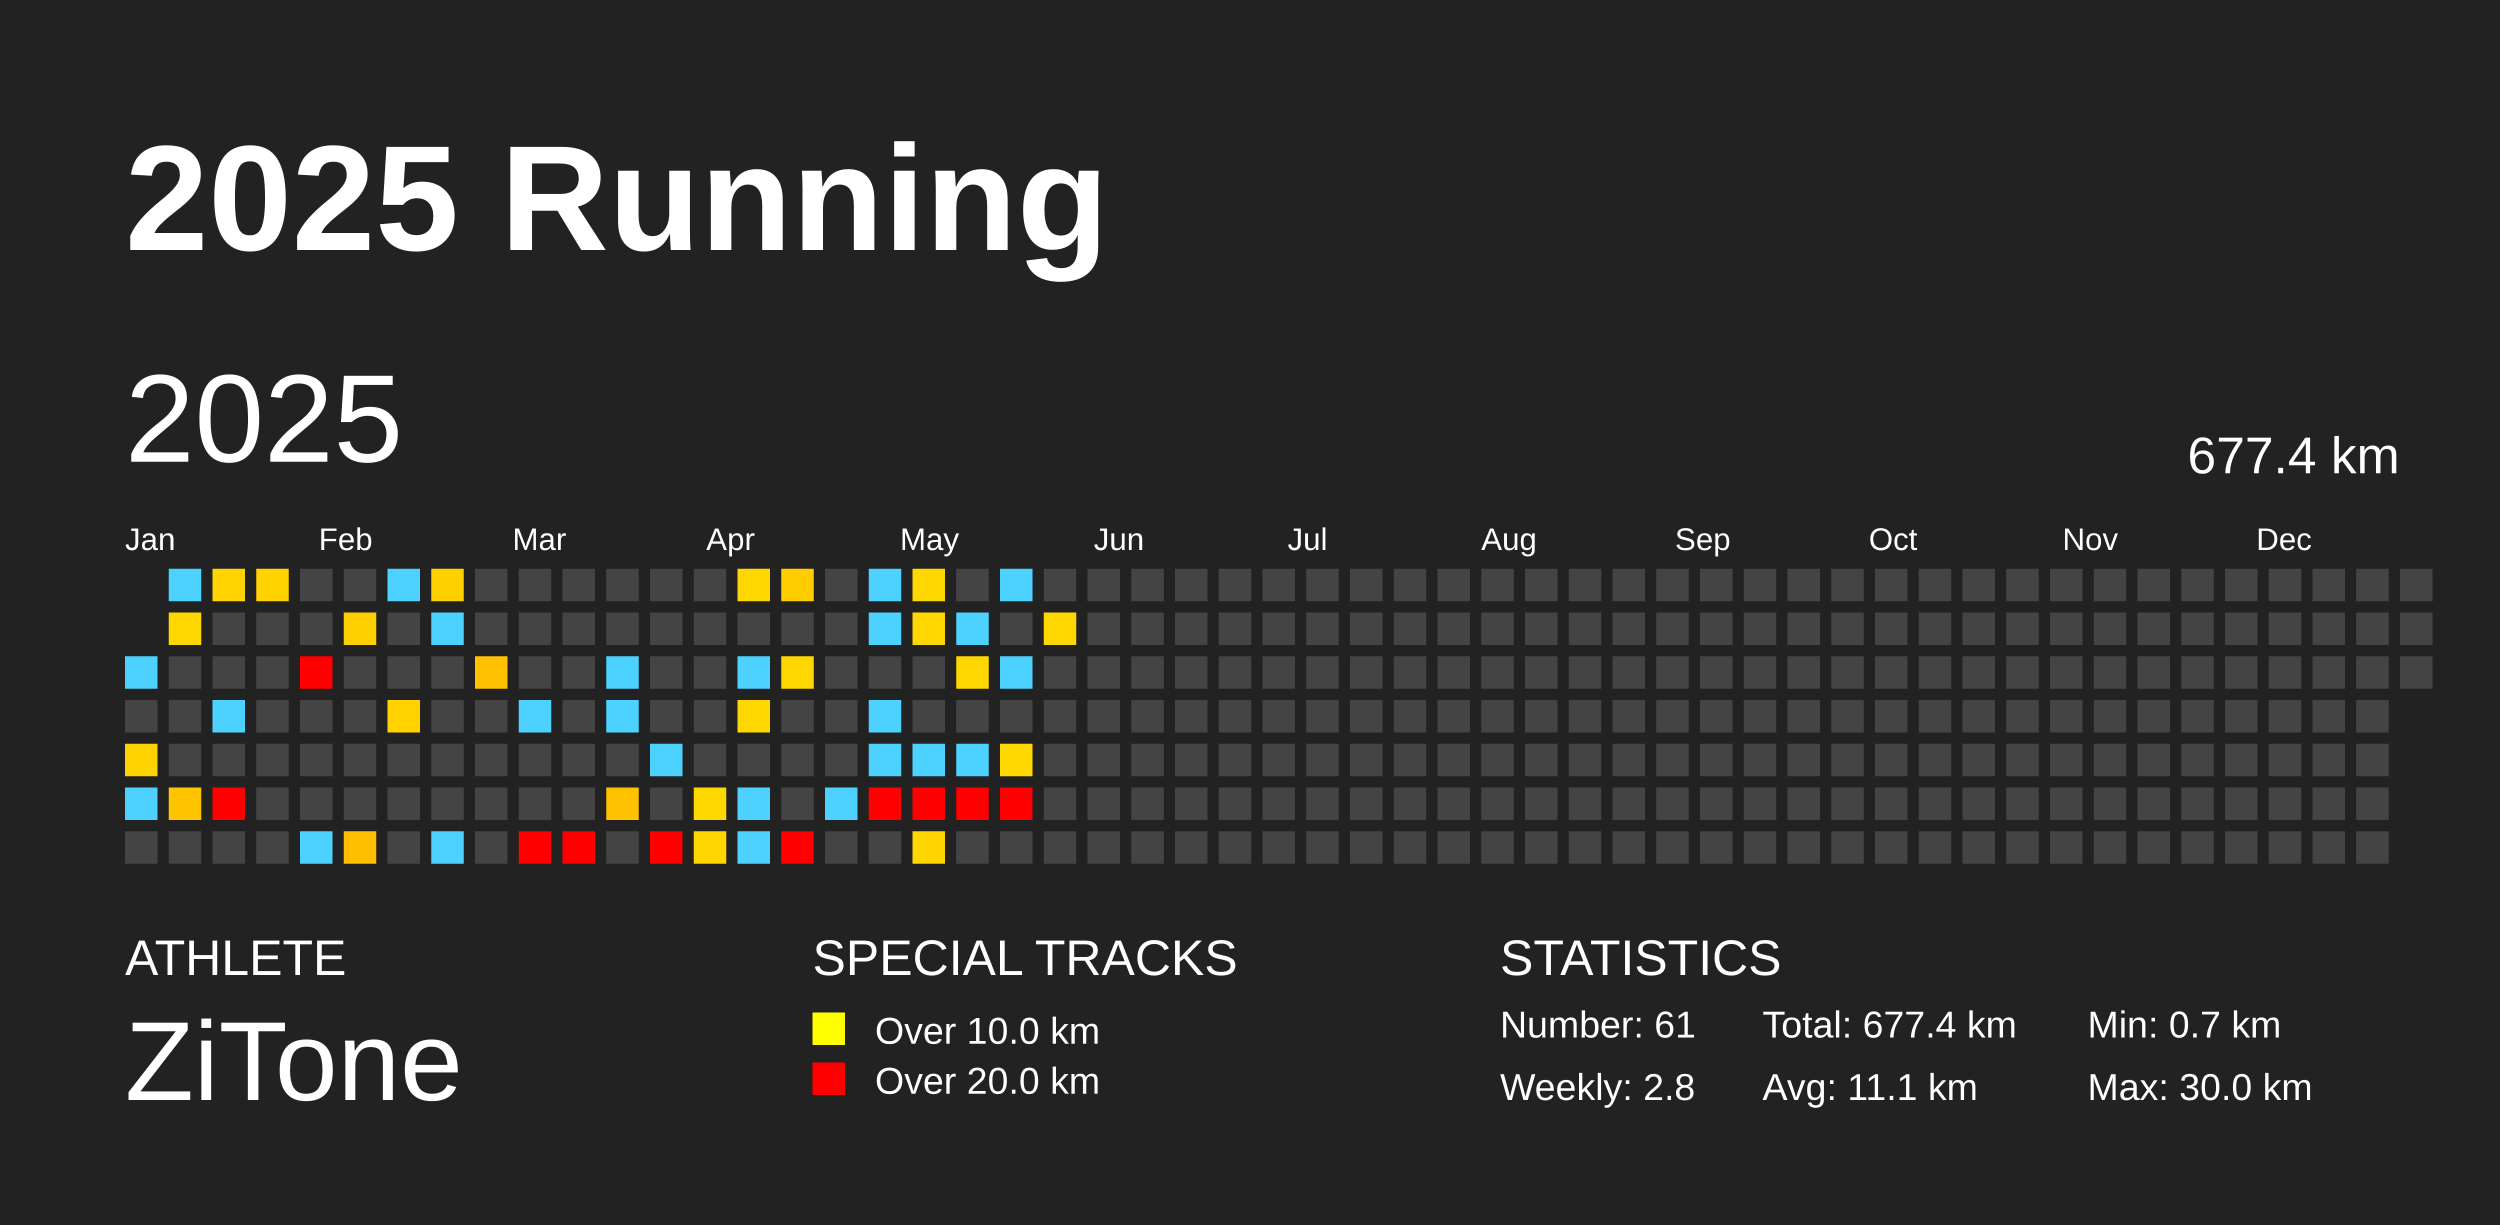
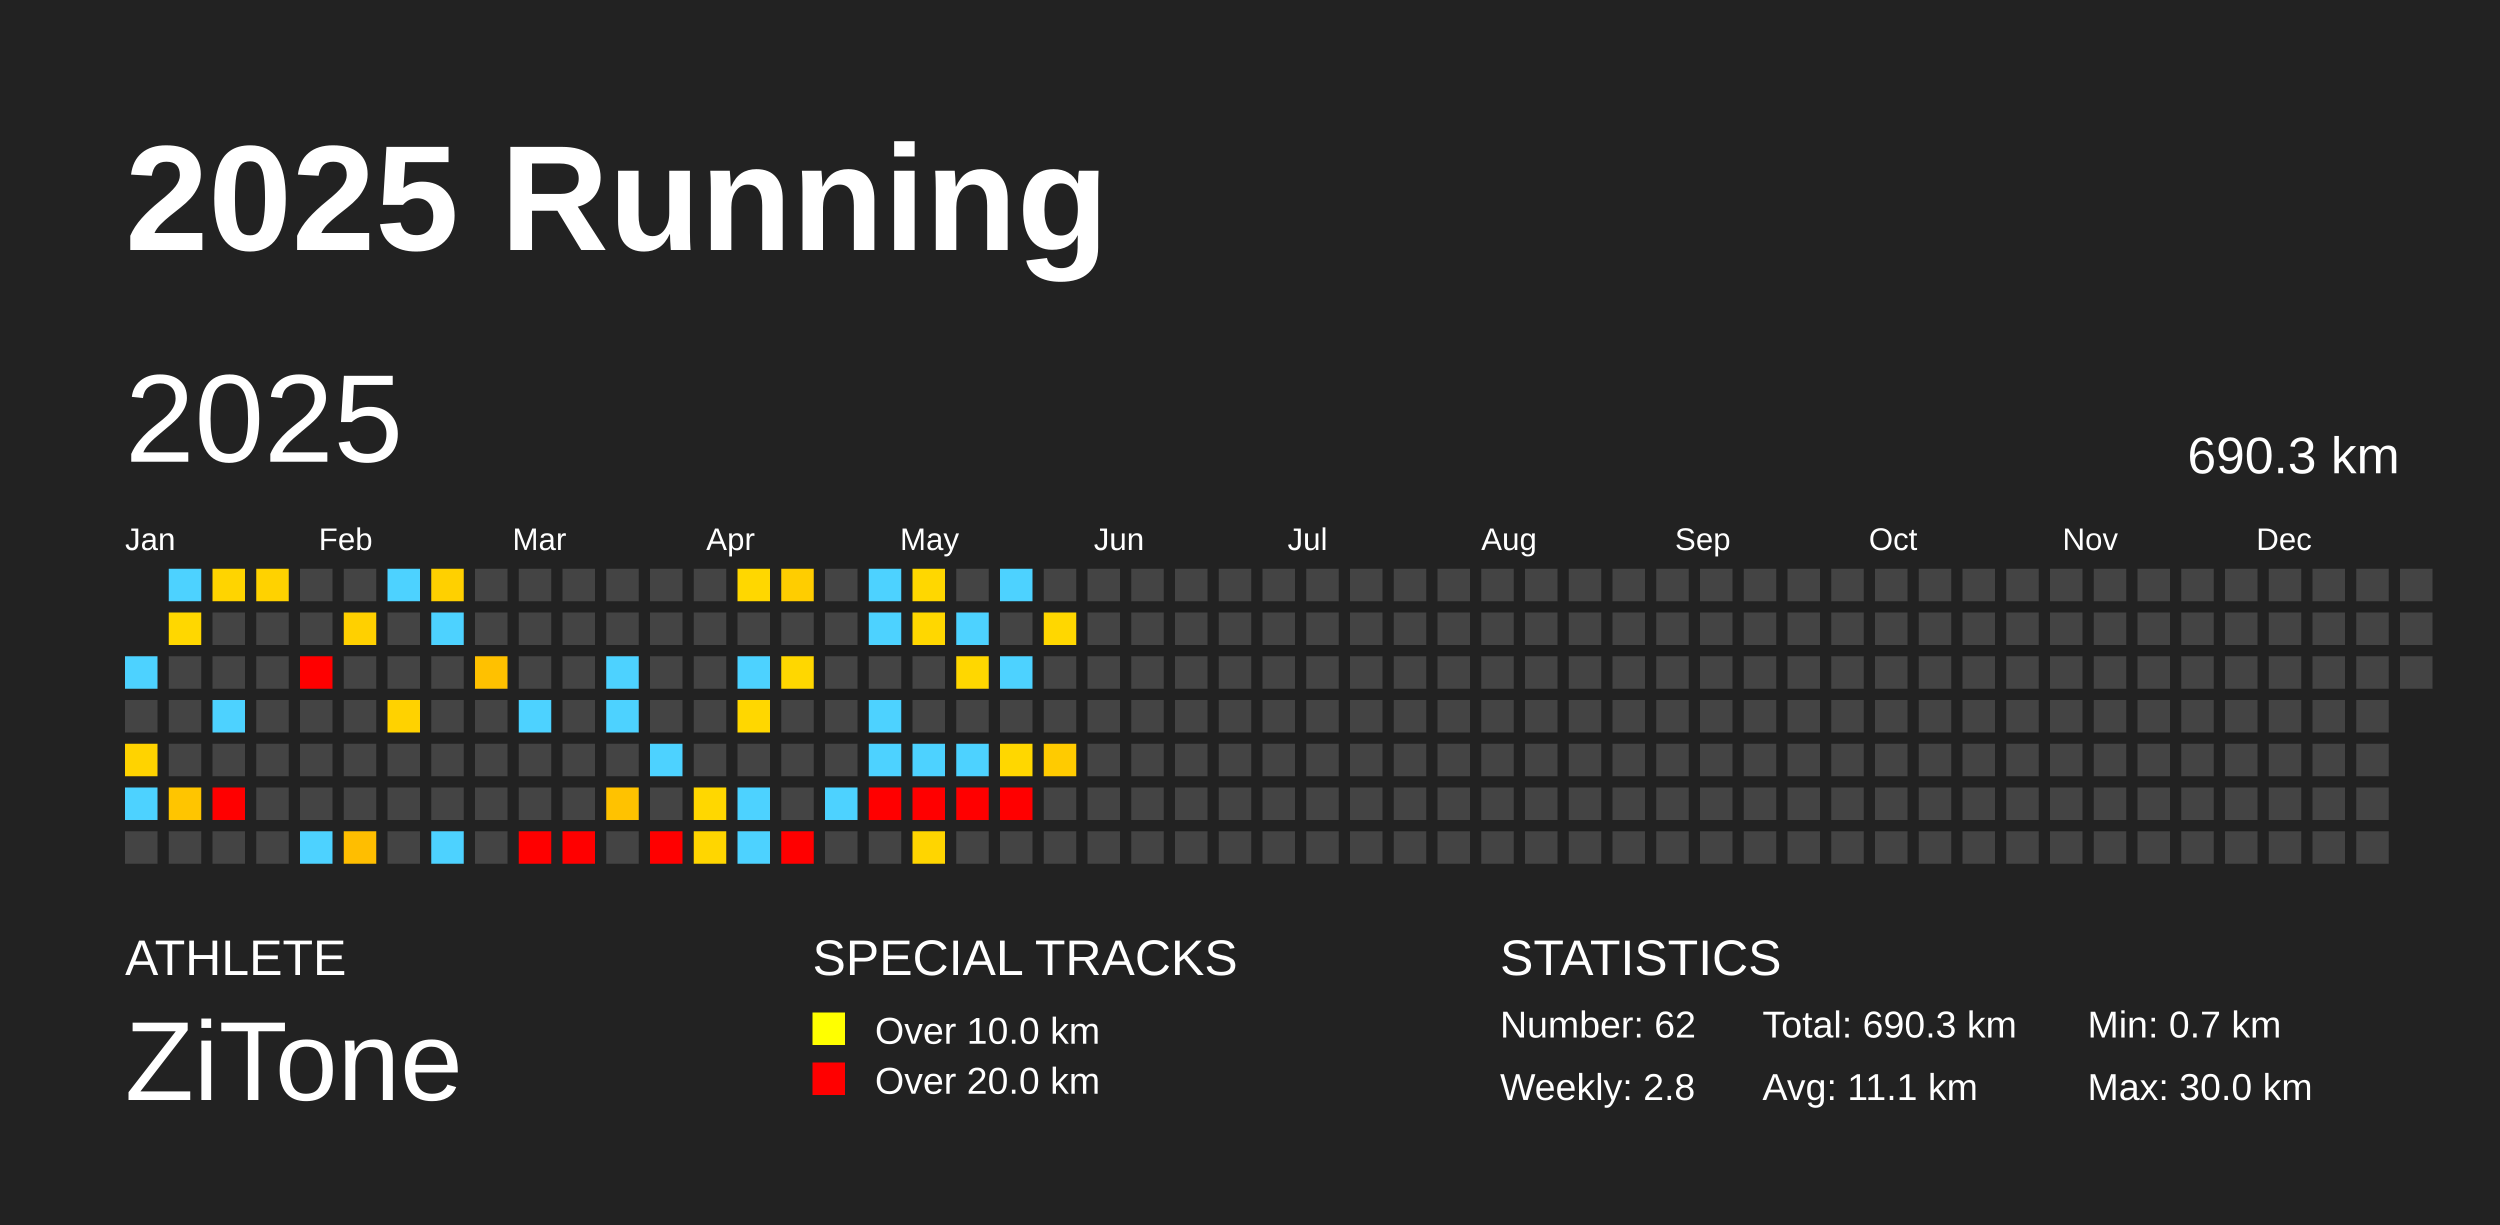
<svg xmlns="http://www.w3.org/2000/svg" baseProfile="full" height="98mm" version="1.1" viewBox="0,0,200,98" width="200mm">
  <defs />
  <rect fill="#222222" height="98" width="200" x="0" y="0" />
  <text fill="#FFFFFF" style="font-size:12px; font-family:Arial; font-weight:bold;" x="10" y="20">2025 Running</text>
  <text fill="#FFFFFF" style="font-size:4px; font-family:Arial" x="10" y="78">ATHLETE</text>
  <text fill="#FFFFFF" style="font-size:9px; font-family:Arial" x="10" y="88">ZiTone</text>
  <text fill="#FFFFFF" style="font-size:4px; font-family:Arial" x="65" y="78">SPECIAL TRACKS</text>
  <rect fill="yellow" height="2.6" width="2.6" x="65" y="81" />
  <text fill="#FFFFFF" style="font-size:3px; font-family:Arial" x="70" y="83.5">Over 10.0 km</text>
  <rect fill="red" height="2.6" width="2.6" x="65" y="85" />
  <text fill="#FFFFFF" style="font-size:3px; font-family:Arial" x="70" y="87.5">Over 20.0 km</text>
  <text fill="#FFFFFF" style="font-size:4px; font-family:Arial" x="120" y="78">STATISTICS</text>
-   <text fill="#FFFFFF" style="font-size:3px; font-family:Arial" x="120" y="83">Number: 61</text>
+   <text fill="#FFFFFF" style="font-size:3px; font-family:Arial" x="120" y="83">Number: 62</text>
  <text fill="#FFFFFF" style="font-size:3px; font-family:Arial" x="120" y="88">Weekly: 2.8</text>
-   <text fill="#FFFFFF" style="font-size:3px; font-family:Arial" x="141" y="83">Total: 677.4 km</text>
+   <text fill="#FFFFFF" style="font-size:3px; font-family:Arial" x="141" y="83">Total: 690.3 km</text>
  <text fill="#FFFFFF" style="font-size:3px; font-family:Arial" x="141" y="88">Avg: 11.1 km</text>
  <text fill="#FFFFFF" style="font-size:3px; font-family:Arial" x="167" y="83">Min: 0.7 km</text>
  <text fill="#FFFFFF" style="font-size:3px; font-family:Arial" x="167" y="88">Max: 30.0 km</text>
  <text dominant-baseline="hanging" fill="#FFFFFF" style="font-size:10.0px; font-family:Arial;" x="10" y="30">2025</text>
-   <text dominant-baseline="hanging" fill="#FFFFFF" style="font-size:4.125px; font-family:Arial;" x="175" y="35">677.4 km</text>
+   <text dominant-baseline="hanging" fill="#FFFFFF" style="font-size:4.125px; font-family:Arial;" x="175" y="35">690.3 km</text>
  <text fill="#FFFFFF" style="font-size:2.5px; font-family:Arial" x="10.0" y="44">Jan</text>
  <text fill="#FFFFFF" style="font-size:2.5px; font-family:Arial" x="25.5" y="44">Feb</text>
  <text fill="#FFFFFF" style="font-size:2.5px; font-family:Arial" x="41.0" y="44">Mar</text>
  <text fill="#FFFFFF" style="font-size:2.5px; font-family:Arial" x="56.5" y="44">Apr</text>
  <text fill="#FFFFFF" style="font-size:2.5px; font-family:Arial" x="72.0" y="44">May</text>
  <text fill="#FFFFFF" style="font-size:2.5px; font-family:Arial" x="87.5" y="44">Jun</text>
  <text fill="#FFFFFF" style="font-size:2.5px; font-family:Arial" x="103.0" y="44">Jul</text>
  <text fill="#FFFFFF" style="font-size:2.5px; font-family:Arial" x="118.5" y="44">Aug</text>
  <text fill="#FFFFFF" style="font-size:2.5px; font-family:Arial" x="134.0" y="44">Sep</text>
  <text fill="#FFFFFF" style="font-size:2.5px; font-family:Arial" x="149.5" y="44">Oct</text>
  <text fill="#FFFFFF" style="font-size:2.5px; font-family:Arial" x="165.0" y="44">Nov</text>
  <text fill="#FFFFFF" style="font-size:2.5px; font-family:Arial" x="180.5" y="44">Dec</text>
  <rect fill="#4dd2ff" height="2.6" width="2.6" x="10.0" y="52.5" />
  <rect fill="#444444" height="2.6" width="2.6" x="10.0" y="56.0" />
  <rect fill="#ffd300" height="2.6" width="2.6" x="10.0" y="59.5" />
  <rect fill="#4dd2ff" height="2.6" width="2.6" x="10.0" y="63.0" />
  <rect fill="#444444" height="2.6" width="2.6" x="10.0" y="66.5" />
  <rect fill="#4dd2ff" height="2.6" width="2.6" x="13.5" y="45.5" />
  <rect fill="#ffd700" height="2.6" width="2.6" x="13.5" y="49.0" />
  <rect fill="#444444" height="2.6" width="2.6" x="13.5" y="52.5" />
  <rect fill="#444444" height="2.6" width="2.6" x="13.5" y="56.0" />
  <rect fill="#444444" height="2.6" width="2.6" x="13.5" y="59.5" />
  <rect fill="#ffc500" height="2.6" width="2.6" x="13.5" y="63.0" />
  <rect fill="#444444" height="2.6" width="2.6" x="13.5" y="66.5" />
  <rect fill="#ffd400" height="2.6" width="2.6" x="17.0" y="45.5" />
  <rect fill="#444444" height="2.6" width="2.6" x="17.0" y="49.0" />
  <rect fill="#444444" height="2.6" width="2.6" x="17.0" y="52.5" />
  <rect fill="#4dd2ff" height="2.6" width="2.6" x="17.0" y="56.0" />
  <rect fill="#444444" height="2.6" width="2.6" x="17.0" y="59.5" />
  <rect fill="red" height="2.6" width="2.6" x="17.0" y="63.0" />
  <rect fill="#444444" height="2.6" width="2.6" x="17.0" y="66.5" />
  <rect fill="#ffd200" height="2.6" width="2.6" x="20.5" y="45.5" />
  <rect fill="#444444" height="2.6" width="2.6" x="20.5" y="49.0" />
  <rect fill="#444444" height="2.6" width="2.6" x="20.5" y="52.5" />
  <rect fill="#444444" height="2.6" width="2.6" x="20.5" y="56.0" />
  <rect fill="#444444" height="2.6" width="2.6" x="20.5" y="59.5" />
  <rect fill="#444444" height="2.6" width="2.6" x="20.5" y="63.0" />
  <rect fill="#444444" height="2.6" width="2.6" x="20.5" y="66.5" />
  <rect fill="#444444" height="2.6" width="2.6" x="24.0" y="45.5" />
  <rect fill="#444444" height="2.6" width="2.6" x="24.0" y="49.0" />
  <rect fill="red" height="2.6" width="2.6" x="24.0" y="52.5" />
  <rect fill="#444444" height="2.6" width="2.6" x="24.0" y="56.0" />
  <rect fill="#444444" height="2.6" width="2.6" x="24.0" y="59.5" />
  <rect fill="#444444" height="2.6" width="2.6" x="24.0" y="63.0" />
  <rect fill="#4dd2ff" height="2.6" width="2.6" x="24.0" y="66.5" />
  <rect fill="#444444" height="2.6" width="2.6" x="27.5" y="45.5" />
  <rect fill="#ffd000" height="2.6" width="2.6" x="27.5" y="49.0" />
  <rect fill="#444444" height="2.6" width="2.6" x="27.5" y="52.5" />
  <rect fill="#444444" height="2.6" width="2.6" x="27.5" y="56.0" />
  <rect fill="#444444" height="2.6" width="2.6" x="27.5" y="59.5" />
  <rect fill="#444444" height="2.6" width="2.6" x="27.5" y="63.0" />
  <rect fill="#ffbe00" height="2.6" width="2.6" x="27.5" y="66.5" />
  <rect fill="#4dd2ff" height="2.6" width="2.6" x="31.0" y="45.5" />
  <rect fill="#444444" height="2.6" width="2.6" x="31.0" y="49.0" />
  <rect fill="#444444" height="2.6" width="2.6" x="31.0" y="52.5" />
  <rect fill="#ffd200" height="2.6" width="2.6" x="31.0" y="56.0" />
  <rect fill="#444444" height="2.6" width="2.6" x="31.0" y="59.5" />
  <rect fill="#444444" height="2.6" width="2.6" x="31.0" y="63.0" />
  <rect fill="#444444" height="2.6" width="2.6" x="31.0" y="66.5" />
  <rect fill="#ffd000" height="2.6" width="2.6" x="34.5" y="45.5" />
  <rect fill="#4dd2ff" height="2.6" width="2.6" x="34.5" y="49.0" />
  <rect fill="#444444" height="2.6" width="2.6" x="34.5" y="52.5" />
  <rect fill="#444444" height="2.6" width="2.6" x="34.5" y="56.0" />
  <rect fill="#444444" height="2.6" width="2.6" x="34.5" y="59.5" />
  <rect fill="#444444" height="2.6" width="2.6" x="34.5" y="63.0" />
  <rect fill="#4dd2ff" height="2.6" width="2.6" x="34.5" y="66.5" />
  <rect fill="#444444" height="2.6" width="2.6" x="38.0" y="45.5" />
  <rect fill="#444444" height="2.6" width="2.6" x="38.0" y="49.0" />
  <rect fill="#ffc100" height="2.6" width="2.6" x="38.0" y="52.5" />
  <rect fill="#444444" height="2.6" width="2.6" x="38.0" y="56.0" />
  <rect fill="#444444" height="2.6" width="2.6" x="38.0" y="59.5" />
  <rect fill="#444444" height="2.6" width="2.6" x="38.0" y="63.0" />
  <rect fill="#444444" height="2.6" width="2.6" x="38.0" y="66.5" />
  <rect fill="#444444" height="2.6" width="2.6" x="41.5" y="45.5" />
  <rect fill="#444444" height="2.6" width="2.6" x="41.5" y="49.0" />
  <rect fill="#444444" height="2.6" width="2.6" x="41.5" y="52.5" />
  <rect fill="#4dd2ff" height="2.6" width="2.6" x="41.5" y="56.0" />
  <rect fill="#444444" height="2.6" width="2.6" x="41.5" y="59.5" />
  <rect fill="#444444" height="2.6" width="2.6" x="41.5" y="63.0" />
  <rect fill="red" height="2.6" width="2.6" x="41.5" y="66.5" />
  <rect fill="#444444" height="2.6" width="2.6" x="45.0" y="45.5" />
  <rect fill="#444444" height="2.6" width="2.6" x="45.0" y="49.0" />
  <rect fill="#444444" height="2.6" width="2.6" x="45.0" y="52.5" />
  <rect fill="#444444" height="2.6" width="2.6" x="45.0" y="56.0" />
  <rect fill="#444444" height="2.6" width="2.6" x="45.0" y="59.5" />
  <rect fill="#444444" height="2.6" width="2.6" x="45.0" y="63.0" />
  <rect fill="red" height="2.6" width="2.6" x="45.0" y="66.5" />
  <rect fill="#444444" height="2.6" width="2.6" x="48.5" y="45.5" />
  <rect fill="#444444" height="2.6" width="2.6" x="48.5" y="49.0" />
  <rect fill="#4dd2ff" height="2.6" width="2.6" x="48.5" y="52.5" />
  <rect fill="#4dd2ff" height="2.6" width="2.6" x="48.5" y="56.0" />
  <rect fill="#444444" height="2.6" width="2.6" x="48.5" y="59.5" />
  <rect fill="#ffc200" height="2.6" width="2.6" x="48.5" y="63.0" />
  <rect fill="#444444" height="2.6" width="2.6" x="48.5" y="66.5" />
  <rect fill="#444444" height="2.6" width="2.6" x="52.0" y="45.5" />
  <rect fill="#444444" height="2.6" width="2.6" x="52.0" y="49.0" />
  <rect fill="#444444" height="2.6" width="2.6" x="52.0" y="52.5" />
  <rect fill="#444444" height="2.6" width="2.6" x="52.0" y="56.0" />
  <rect fill="#4dd2ff" height="2.6" width="2.6" x="52.0" y="59.5" />
  <rect fill="#444444" height="2.6" width="2.6" x="52.0" y="63.0" />
  <rect fill="red" height="2.6" width="2.6" x="52.0" y="66.5" />
  <rect fill="#444444" height="2.6" width="2.6" x="55.5" y="45.5" />
  <rect fill="#444444" height="2.6" width="2.6" x="55.5" y="49.0" />
  <rect fill="#444444" height="2.6" width="2.6" x="55.5" y="52.5" />
  <rect fill="#444444" height="2.6" width="2.6" x="55.5" y="56.0" />
  <rect fill="#444444" height="2.6" width="2.6" x="55.5" y="59.5" />
  <rect fill="#ffd700" height="2.6" width="2.6" x="55.5" y="63.0" />
  <rect fill="#ffd600" height="2.6" width="2.6" x="55.5" y="66.5" />
  <rect fill="#ffd700" height="2.6" width="2.6" x="59.0" y="45.5" />
  <rect fill="#444444" height="2.6" width="2.6" x="59.0" y="49.0" />
  <rect fill="#4dd2ff" height="2.6" width="2.6" x="59.0" y="52.5" />
  <rect fill="#ffd700" height="2.6" width="2.6" x="59.0" y="56.0" />
  <rect fill="#444444" height="2.6" width="2.6" x="59.0" y="59.5" />
  <rect fill="#4dd2ff" height="2.6" width="2.6" x="59.0" y="63.0" />
  <rect fill="#4dd2ff" height="2.6" width="2.6" x="59.0" y="66.5" />
  <rect fill="#ffcd00" height="2.6" width="2.6" x="62.5" y="45.5" />
  <rect fill="#444444" height="2.6" width="2.6" x="62.5" y="49.0" />
  <rect fill="#ffd700" height="2.6" width="2.6" x="62.5" y="52.5" />
  <rect fill="#444444" height="2.6" width="2.6" x="62.5" y="56.0" />
  <rect fill="#444444" height="2.6" width="2.6" x="62.5" y="59.5" />
  <rect fill="#444444" height="2.6" width="2.6" x="62.5" y="63.0" />
  <rect fill="red" height="2.6" width="2.6" x="62.5" y="66.5" />
  <rect fill="#444444" height="2.6" width="2.6" x="66.0" y="45.5" />
  <rect fill="#444444" height="2.6" width="2.6" x="66.0" y="49.0" />
  <rect fill="#444444" height="2.6" width="2.6" x="66.0" y="52.5" />
  <rect fill="#444444" height="2.6" width="2.6" x="66.0" y="56.0" />
  <rect fill="#444444" height="2.6" width="2.6" x="66.0" y="59.5" />
  <rect fill="#4dd2ff" height="2.6" width="2.6" x="66.0" y="63.0" />
  <rect fill="#444444" height="2.6" width="2.6" x="66.0" y="66.5" />
  <rect fill="#4dd2ff" height="2.6" width="2.6" x="69.5" y="45.5" />
  <rect fill="#4dd2ff" height="2.6" width="2.6" x="69.5" y="49.0" />
  <rect fill="#444444" height="2.6" width="2.6" x="69.5" y="52.5" />
  <rect fill="#4dd2ff" height="2.6" width="2.6" x="69.5" y="56.0" />
  <rect fill="#4dd2ff" height="2.6" width="2.6" x="69.5" y="59.5" />
  <rect fill="red" height="2.6" width="2.6" x="69.5" y="63.0" />
  <rect fill="#444444" height="2.6" width="2.6" x="69.5" y="66.5" />
  <rect fill="#ffd700" height="2.6" width="2.6" x="73.0" y="45.5" />
  <rect fill="#ffd700" height="2.6" width="2.6" x="73.0" y="49.0" />
  <rect fill="#444444" height="2.6" width="2.6" x="73.0" y="52.5" />
  <rect fill="#444444" height="2.6" width="2.6" x="73.0" y="56.0" />
  <rect fill="#4dd2ff" height="2.6" width="2.6" x="73.0" y="59.5" />
  <rect fill="red" height="2.6" width="2.6" x="73.0" y="63.0" />
  <rect fill="#ffd500" height="2.6" width="2.6" x="73.0" y="66.5" />
  <rect fill="#444444" height="2.6" width="2.6" x="76.5" y="45.5" />
  <rect fill="#4dd2ff" height="2.6" width="2.6" x="76.5" y="49.0" />
  <rect fill="#ffd700" height="2.6" width="2.6" x="76.5" y="52.5" />
  <rect fill="#444444" height="2.6" width="2.6" x="76.5" y="56.0" />
  <rect fill="#4dd2ff" height="2.6" width="2.6" x="76.5" y="59.5" />
  <rect fill="red" height="2.6" width="2.6" x="76.5" y="63.0" />
  <rect fill="#444444" height="2.6" width="2.6" x="76.5" y="66.5" />
  <rect fill="#4dd2ff" height="2.6" width="2.6" x="80.0" y="45.5" />
  <rect fill="#444444" height="2.6" width="2.6" x="80.0" y="49.0" />
  <rect fill="#4dd2ff" height="2.6" width="2.6" x="80.0" y="52.5" />
  <rect fill="#444444" height="2.6" width="2.6" x="80.0" y="56.0" />
  <rect fill="#ffd700" height="2.6" width="2.6" x="80.0" y="59.5" />
  <rect fill="red" height="2.6" width="2.6" x="80.0" y="63.0" />
  <rect fill="#444444" height="2.6" width="2.6" x="80.0" y="66.5" />
  <rect fill="#444444" height="2.6" width="2.6" x="83.5" y="45.5" />
  <rect fill="#ffd700" height="2.6" width="2.6" x="83.5" y="49.0" />
  <rect fill="#444444" height="2.6" width="2.6" x="83.5" y="52.5" />
  <rect fill="#444444" height="2.6" width="2.6" x="83.5" y="56.0" />
-   <rect fill="#444444" height="2.6" width="2.6" x="83.5" y="59.5" />
+   <rect fill="#ffcb00" height="2.6" width="2.6" x="83.5" y="59.5" />
  <rect fill="#444444" height="2.6" width="2.6" x="83.5" y="63.0" />
  <rect fill="#444444" height="2.6" width="2.6" x="83.5" y="66.5" />
  <rect fill="#444444" height="2.6" width="2.6" x="87.0" y="45.5" />
  <rect fill="#444444" height="2.6" width="2.6" x="87.0" y="49.0" />
  <rect fill="#444444" height="2.6" width="2.6" x="87.0" y="52.5" />
  <rect fill="#444444" height="2.6" width="2.6" x="87.0" y="56.0" />
  <rect fill="#444444" height="2.6" width="2.6" x="87.0" y="59.5" />
  <rect fill="#444444" height="2.6" width="2.6" x="87.0" y="63.0" />
  <rect fill="#444444" height="2.6" width="2.6" x="87.0" y="66.5" />
  <rect fill="#444444" height="2.6" width="2.6" x="90.5" y="45.5" />
  <rect fill="#444444" height="2.6" width="2.6" x="90.5" y="49.0" />
  <rect fill="#444444" height="2.6" width="2.6" x="90.5" y="52.5" />
  <rect fill="#444444" height="2.6" width="2.6" x="90.5" y="56.0" />
  <rect fill="#444444" height="2.6" width="2.6" x="90.5" y="59.5" />
  <rect fill="#444444" height="2.6" width="2.6" x="90.5" y="63.0" />
  <rect fill="#444444" height="2.6" width="2.6" x="90.5" y="66.5" />
  <rect fill="#444444" height="2.6" width="2.6" x="94.0" y="45.5" />
  <rect fill="#444444" height="2.6" width="2.6" x="94.0" y="49.0" />
  <rect fill="#444444" height="2.6" width="2.6" x="94.0" y="52.5" />
  <rect fill="#444444" height="2.6" width="2.6" x="94.0" y="56.0" />
  <rect fill="#444444" height="2.6" width="2.6" x="94.0" y="59.5" />
  <rect fill="#444444" height="2.6" width="2.6" x="94.0" y="63.0" />
  <rect fill="#444444" height="2.6" width="2.6" x="94.0" y="66.5" />
  <rect fill="#444444" height="2.6" width="2.6" x="97.5" y="45.5" />
  <rect fill="#444444" height="2.6" width="2.6" x="97.5" y="49.0" />
  <rect fill="#444444" height="2.6" width="2.6" x="97.5" y="52.5" />
  <rect fill="#444444" height="2.6" width="2.6" x="97.5" y="56.0" />
  <rect fill="#444444" height="2.6" width="2.6" x="97.5" y="59.5" />
  <rect fill="#444444" height="2.6" width="2.6" x="97.5" y="63.0" />
  <rect fill="#444444" height="2.6" width="2.6" x="97.5" y="66.5" />
  <rect fill="#444444" height="2.6" width="2.6" x="101.0" y="45.5" />
  <rect fill="#444444" height="2.6" width="2.6" x="101.0" y="49.0" />
  <rect fill="#444444" height="2.6" width="2.6" x="101.0" y="52.5" />
  <rect fill="#444444" height="2.6" width="2.6" x="101.0" y="56.0" />
  <rect fill="#444444" height="2.6" width="2.6" x="101.0" y="59.5" />
  <rect fill="#444444" height="2.6" width="2.6" x="101.0" y="63.0" />
  <rect fill="#444444" height="2.6" width="2.6" x="101.0" y="66.5" />
  <rect fill="#444444" height="2.6" width="2.6" x="104.5" y="45.5" />
  <rect fill="#444444" height="2.6" width="2.6" x="104.5" y="49.0" />
  <rect fill="#444444" height="2.6" width="2.6" x="104.5" y="52.5" />
  <rect fill="#444444" height="2.6" width="2.6" x="104.5" y="56.0" />
  <rect fill="#444444" height="2.6" width="2.6" x="104.5" y="59.5" />
  <rect fill="#444444" height="2.6" width="2.6" x="104.5" y="63.0" />
  <rect fill="#444444" height="2.6" width="2.6" x="104.5" y="66.5" />
  <rect fill="#444444" height="2.6" width="2.6" x="108.0" y="45.5" />
  <rect fill="#444444" height="2.6" width="2.6" x="108.0" y="49.0" />
  <rect fill="#444444" height="2.6" width="2.6" x="108.0" y="52.5" />
  <rect fill="#444444" height="2.6" width="2.6" x="108.0" y="56.0" />
  <rect fill="#444444" height="2.6" width="2.6" x="108.0" y="59.5" />
  <rect fill="#444444" height="2.6" width="2.6" x="108.0" y="63.0" />
  <rect fill="#444444" height="2.6" width="2.6" x="108.0" y="66.5" />
  <rect fill="#444444" height="2.6" width="2.6" x="111.5" y="45.5" />
  <rect fill="#444444" height="2.6" width="2.6" x="111.5" y="49.0" />
  <rect fill="#444444" height="2.6" width="2.6" x="111.5" y="52.5" />
  <rect fill="#444444" height="2.6" width="2.6" x="111.5" y="56.0" />
  <rect fill="#444444" height="2.6" width="2.6" x="111.5" y="59.5" />
  <rect fill="#444444" height="2.6" width="2.6" x="111.5" y="63.0" />
  <rect fill="#444444" height="2.6" width="2.6" x="111.5" y="66.5" />
  <rect fill="#444444" height="2.6" width="2.6" x="115.0" y="45.5" />
  <rect fill="#444444" height="2.6" width="2.6" x="115.0" y="49.0" />
  <rect fill="#444444" height="2.6" width="2.6" x="115.0" y="52.5" />
  <rect fill="#444444" height="2.6" width="2.6" x="115.0" y="56.0" />
  <rect fill="#444444" height="2.6" width="2.6" x="115.0" y="59.5" />
  <rect fill="#444444" height="2.6" width="2.6" x="115.0" y="63.0" />
  <rect fill="#444444" height="2.6" width="2.6" x="115.0" y="66.5" />
  <rect fill="#444444" height="2.6" width="2.6" x="118.5" y="45.5" />
  <rect fill="#444444" height="2.6" width="2.6" x="118.5" y="49.0" />
  <rect fill="#444444" height="2.6" width="2.6" x="118.5" y="52.5" />
  <rect fill="#444444" height="2.6" width="2.6" x="118.5" y="56.0" />
  <rect fill="#444444" height="2.6" width="2.6" x="118.5" y="59.5" />
  <rect fill="#444444" height="2.6" width="2.6" x="118.5" y="63.0" />
  <rect fill="#444444" height="2.6" width="2.6" x="118.5" y="66.5" />
  <rect fill="#444444" height="2.6" width="2.6" x="122.0" y="45.5" />
  <rect fill="#444444" height="2.6" width="2.6" x="122.0" y="49.0" />
  <rect fill="#444444" height="2.6" width="2.6" x="122.0" y="52.5" />
  <rect fill="#444444" height="2.6" width="2.6" x="122.0" y="56.0" />
  <rect fill="#444444" height="2.6" width="2.6" x="122.0" y="59.5" />
  <rect fill="#444444" height="2.6" width="2.6" x="122.0" y="63.0" />
  <rect fill="#444444" height="2.6" width="2.6" x="122.0" y="66.5" />
  <rect fill="#444444" height="2.6" width="2.6" x="125.5" y="45.5" />
  <rect fill="#444444" height="2.6" width="2.6" x="125.5" y="49.0" />
  <rect fill="#444444" height="2.6" width="2.6" x="125.5" y="52.5" />
  <rect fill="#444444" height="2.6" width="2.6" x="125.5" y="56.0" />
  <rect fill="#444444" height="2.6" width="2.6" x="125.5" y="59.5" />
  <rect fill="#444444" height="2.6" width="2.6" x="125.5" y="63.0" />
  <rect fill="#444444" height="2.6" width="2.6" x="125.5" y="66.5" />
  <rect fill="#444444" height="2.6" width="2.6" x="129.0" y="45.5" />
  <rect fill="#444444" height="2.6" width="2.6" x="129.0" y="49.0" />
  <rect fill="#444444" height="2.6" width="2.6" x="129.0" y="52.5" />
  <rect fill="#444444" height="2.6" width="2.6" x="129.0" y="56.0" />
  <rect fill="#444444" height="2.6" width="2.6" x="129.0" y="59.5" />
  <rect fill="#444444" height="2.6" width="2.6" x="129.0" y="63.0" />
  <rect fill="#444444" height="2.6" width="2.6" x="129.0" y="66.5" />
  <rect fill="#444444" height="2.6" width="2.6" x="132.5" y="45.5" />
  <rect fill="#444444" height="2.6" width="2.6" x="132.5" y="49.0" />
  <rect fill="#444444" height="2.6" width="2.6" x="132.5" y="52.5" />
  <rect fill="#444444" height="2.6" width="2.6" x="132.5" y="56.0" />
  <rect fill="#444444" height="2.6" width="2.6" x="132.5" y="59.5" />
  <rect fill="#444444" height="2.6" width="2.6" x="132.5" y="63.0" />
  <rect fill="#444444" height="2.6" width="2.6" x="132.5" y="66.5" />
  <rect fill="#444444" height="2.6" width="2.6" x="136.0" y="45.5" />
  <rect fill="#444444" height="2.6" width="2.6" x="136.0" y="49.0" />
  <rect fill="#444444" height="2.6" width="2.6" x="136.0" y="52.5" />
  <rect fill="#444444" height="2.6" width="2.6" x="136.0" y="56.0" />
  <rect fill="#444444" height="2.6" width="2.6" x="136.0" y="59.5" />
  <rect fill="#444444" height="2.6" width="2.6" x="136.0" y="63.0" />
  <rect fill="#444444" height="2.6" width="2.6" x="136.0" y="66.5" />
  <rect fill="#444444" height="2.6" width="2.6" x="139.5" y="45.5" />
  <rect fill="#444444" height="2.6" width="2.6" x="139.5" y="49.0" />
  <rect fill="#444444" height="2.6" width="2.6" x="139.5" y="52.5" />
  <rect fill="#444444" height="2.6" width="2.6" x="139.5" y="56.0" />
  <rect fill="#444444" height="2.6" width="2.6" x="139.5" y="59.5" />
  <rect fill="#444444" height="2.6" width="2.6" x="139.5" y="63.0" />
  <rect fill="#444444" height="2.6" width="2.6" x="139.5" y="66.5" />
  <rect fill="#444444" height="2.6" width="2.6" x="143.0" y="45.5" />
  <rect fill="#444444" height="2.6" width="2.6" x="143.0" y="49.0" />
  <rect fill="#444444" height="2.6" width="2.6" x="143.0" y="52.5" />
  <rect fill="#444444" height="2.6" width="2.6" x="143.0" y="56.0" />
  <rect fill="#444444" height="2.6" width="2.6" x="143.0" y="59.5" />
  <rect fill="#444444" height="2.6" width="2.6" x="143.0" y="63.0" />
  <rect fill="#444444" height="2.6" width="2.6" x="143.0" y="66.5" />
  <rect fill="#444444" height="2.6" width="2.6" x="146.5" y="45.5" />
  <rect fill="#444444" height="2.6" width="2.6" x="146.5" y="49.0" />
  <rect fill="#444444" height="2.6" width="2.6" x="146.5" y="52.5" />
  <rect fill="#444444" height="2.6" width="2.6" x="146.5" y="56.0" />
  <rect fill="#444444" height="2.6" width="2.6" x="146.5" y="59.5" />
  <rect fill="#444444" height="2.6" width="2.6" x="146.5" y="63.0" />
  <rect fill="#444444" height="2.6" width="2.6" x="146.5" y="66.5" />
  <rect fill="#444444" height="2.6" width="2.6" x="150.0" y="45.5" />
  <rect fill="#444444" height="2.6" width="2.6" x="150.0" y="49.0" />
  <rect fill="#444444" height="2.6" width="2.6" x="150.0" y="52.5" />
  <rect fill="#444444" height="2.6" width="2.6" x="150.0" y="56.0" />
  <rect fill="#444444" height="2.6" width="2.6" x="150.0" y="59.5" />
  <rect fill="#444444" height="2.6" width="2.6" x="150.0" y="63.0" />
  <rect fill="#444444" height="2.6" width="2.6" x="150.0" y="66.5" />
  <rect fill="#444444" height="2.6" width="2.6" x="153.5" y="45.5" />
  <rect fill="#444444" height="2.6" width="2.6" x="153.5" y="49.0" />
  <rect fill="#444444" height="2.6" width="2.6" x="153.5" y="52.5" />
  <rect fill="#444444" height="2.6" width="2.6" x="153.5" y="56.0" />
  <rect fill="#444444" height="2.6" width="2.6" x="153.5" y="59.5" />
  <rect fill="#444444" height="2.6" width="2.6" x="153.5" y="63.0" />
  <rect fill="#444444" height="2.6" width="2.6" x="153.5" y="66.5" />
  <rect fill="#444444" height="2.6" width="2.6" x="157.0" y="45.5" />
  <rect fill="#444444" height="2.6" width="2.6" x="157.0" y="49.0" />
  <rect fill="#444444" height="2.6" width="2.6" x="157.0" y="52.5" />
  <rect fill="#444444" height="2.6" width="2.6" x="157.0" y="56.0" />
  <rect fill="#444444" height="2.6" width="2.6" x="157.0" y="59.5" />
  <rect fill="#444444" height="2.6" width="2.6" x="157.0" y="63.0" />
  <rect fill="#444444" height="2.6" width="2.6" x="157.0" y="66.5" />
  <rect fill="#444444" height="2.6" width="2.6" x="160.5" y="45.5" />
  <rect fill="#444444" height="2.6" width="2.6" x="160.5" y="49.0" />
  <rect fill="#444444" height="2.6" width="2.6" x="160.5" y="52.5" />
  <rect fill="#444444" height="2.6" width="2.6" x="160.5" y="56.0" />
  <rect fill="#444444" height="2.6" width="2.6" x="160.5" y="59.5" />
  <rect fill="#444444" height="2.6" width="2.6" x="160.5" y="63.0" />
  <rect fill="#444444" height="2.6" width="2.6" x="160.5" y="66.5" />
  <rect fill="#444444" height="2.6" width="2.6" x="164.0" y="45.5" />
  <rect fill="#444444" height="2.6" width="2.6" x="164.0" y="49.0" />
  <rect fill="#444444" height="2.6" width="2.6" x="164.0" y="52.5" />
  <rect fill="#444444" height="2.6" width="2.6" x="164.0" y="56.0" />
  <rect fill="#444444" height="2.6" width="2.6" x="164.0" y="59.5" />
  <rect fill="#444444" height="2.6" width="2.6" x="164.0" y="63.0" />
  <rect fill="#444444" height="2.6" width="2.6" x="164.0" y="66.5" />
  <rect fill="#444444" height="2.6" width="2.6" x="167.5" y="45.5" />
  <rect fill="#444444" height="2.6" width="2.6" x="167.5" y="49.0" />
  <rect fill="#444444" height="2.6" width="2.6" x="167.5" y="52.5" />
  <rect fill="#444444" height="2.6" width="2.6" x="167.5" y="56.0" />
  <rect fill="#444444" height="2.6" width="2.6" x="167.5" y="59.5" />
  <rect fill="#444444" height="2.6" width="2.6" x="167.5" y="63.0" />
  <rect fill="#444444" height="2.6" width="2.6" x="167.5" y="66.5" />
  <rect fill="#444444" height="2.6" width="2.6" x="171.0" y="45.5" />
  <rect fill="#444444" height="2.6" width="2.6" x="171.0" y="49.0" />
  <rect fill="#444444" height="2.6" width="2.6" x="171.0" y="52.5" />
  <rect fill="#444444" height="2.6" width="2.6" x="171.0" y="56.0" />
  <rect fill="#444444" height="2.6" width="2.6" x="171.0" y="59.5" />
  <rect fill="#444444" height="2.6" width="2.6" x="171.0" y="63.0" />
  <rect fill="#444444" height="2.6" width="2.6" x="171.0" y="66.5" />
  <rect fill="#444444" height="2.6" width="2.6" x="174.5" y="45.5" />
  <rect fill="#444444" height="2.6" width="2.6" x="174.5" y="49.0" />
  <rect fill="#444444" height="2.6" width="2.6" x="174.5" y="52.5" />
  <rect fill="#444444" height="2.6" width="2.6" x="174.5" y="56.0" />
  <rect fill="#444444" height="2.6" width="2.6" x="174.5" y="59.5" />
  <rect fill="#444444" height="2.6" width="2.6" x="174.5" y="63.0" />
  <rect fill="#444444" height="2.6" width="2.6" x="174.5" y="66.5" />
  <rect fill="#444444" height="2.6" width="2.6" x="178.0" y="45.5" />
  <rect fill="#444444" height="2.6" width="2.6" x="178.0" y="49.0" />
  <rect fill="#444444" height="2.6" width="2.6" x="178.0" y="52.5" />
  <rect fill="#444444" height="2.6" width="2.6" x="178.0" y="56.0" />
  <rect fill="#444444" height="2.6" width="2.6" x="178.0" y="59.5" />
  <rect fill="#444444" height="2.6" width="2.6" x="178.0" y="63.0" />
  <rect fill="#444444" height="2.6" width="2.6" x="178.0" y="66.5" />
  <rect fill="#444444" height="2.6" width="2.6" x="181.5" y="45.5" />
  <rect fill="#444444" height="2.6" width="2.6" x="181.5" y="49.0" />
  <rect fill="#444444" height="2.6" width="2.6" x="181.5" y="52.5" />
  <rect fill="#444444" height="2.6" width="2.6" x="181.5" y="56.0" />
  <rect fill="#444444" height="2.6" width="2.6" x="181.5" y="59.5" />
  <rect fill="#444444" height="2.6" width="2.6" x="181.5" y="63.0" />
  <rect fill="#444444" height="2.6" width="2.6" x="181.5" y="66.5" />
  <rect fill="#444444" height="2.6" width="2.6" x="185.0" y="45.5" />
  <rect fill="#444444" height="2.6" width="2.6" x="185.0" y="49.0" />
  <rect fill="#444444" height="2.6" width="2.6" x="185.0" y="52.5" />
  <rect fill="#444444" height="2.6" width="2.6" x="185.0" y="56.0" />
  <rect fill="#444444" height="2.6" width="2.6" x="185.0" y="59.5" />
  <rect fill="#444444" height="2.6" width="2.6" x="185.0" y="63.0" />
  <rect fill="#444444" height="2.6" width="2.6" x="185.0" y="66.5" />
  <rect fill="#444444" height="2.6" width="2.6" x="188.5" y="45.5" />
  <rect fill="#444444" height="2.6" width="2.6" x="188.5" y="49.0" />
  <rect fill="#444444" height="2.6" width="2.6" x="188.5" y="52.5" />
  <rect fill="#444444" height="2.6" width="2.6" x="188.5" y="56.0" />
  <rect fill="#444444" height="2.6" width="2.6" x="188.5" y="59.5" />
  <rect fill="#444444" height="2.6" width="2.6" x="188.5" y="63.0" />
  <rect fill="#444444" height="2.6" width="2.6" x="188.5" y="66.5" />
  <rect fill="#444444" height="2.6" width="2.6" x="192.0" y="45.5" />
  <rect fill="#444444" height="2.6" width="2.6" x="192.0" y="49.0" />
  <rect fill="#444444" height="2.6" width="2.6" x="192.0" y="52.5" />
</svg>
